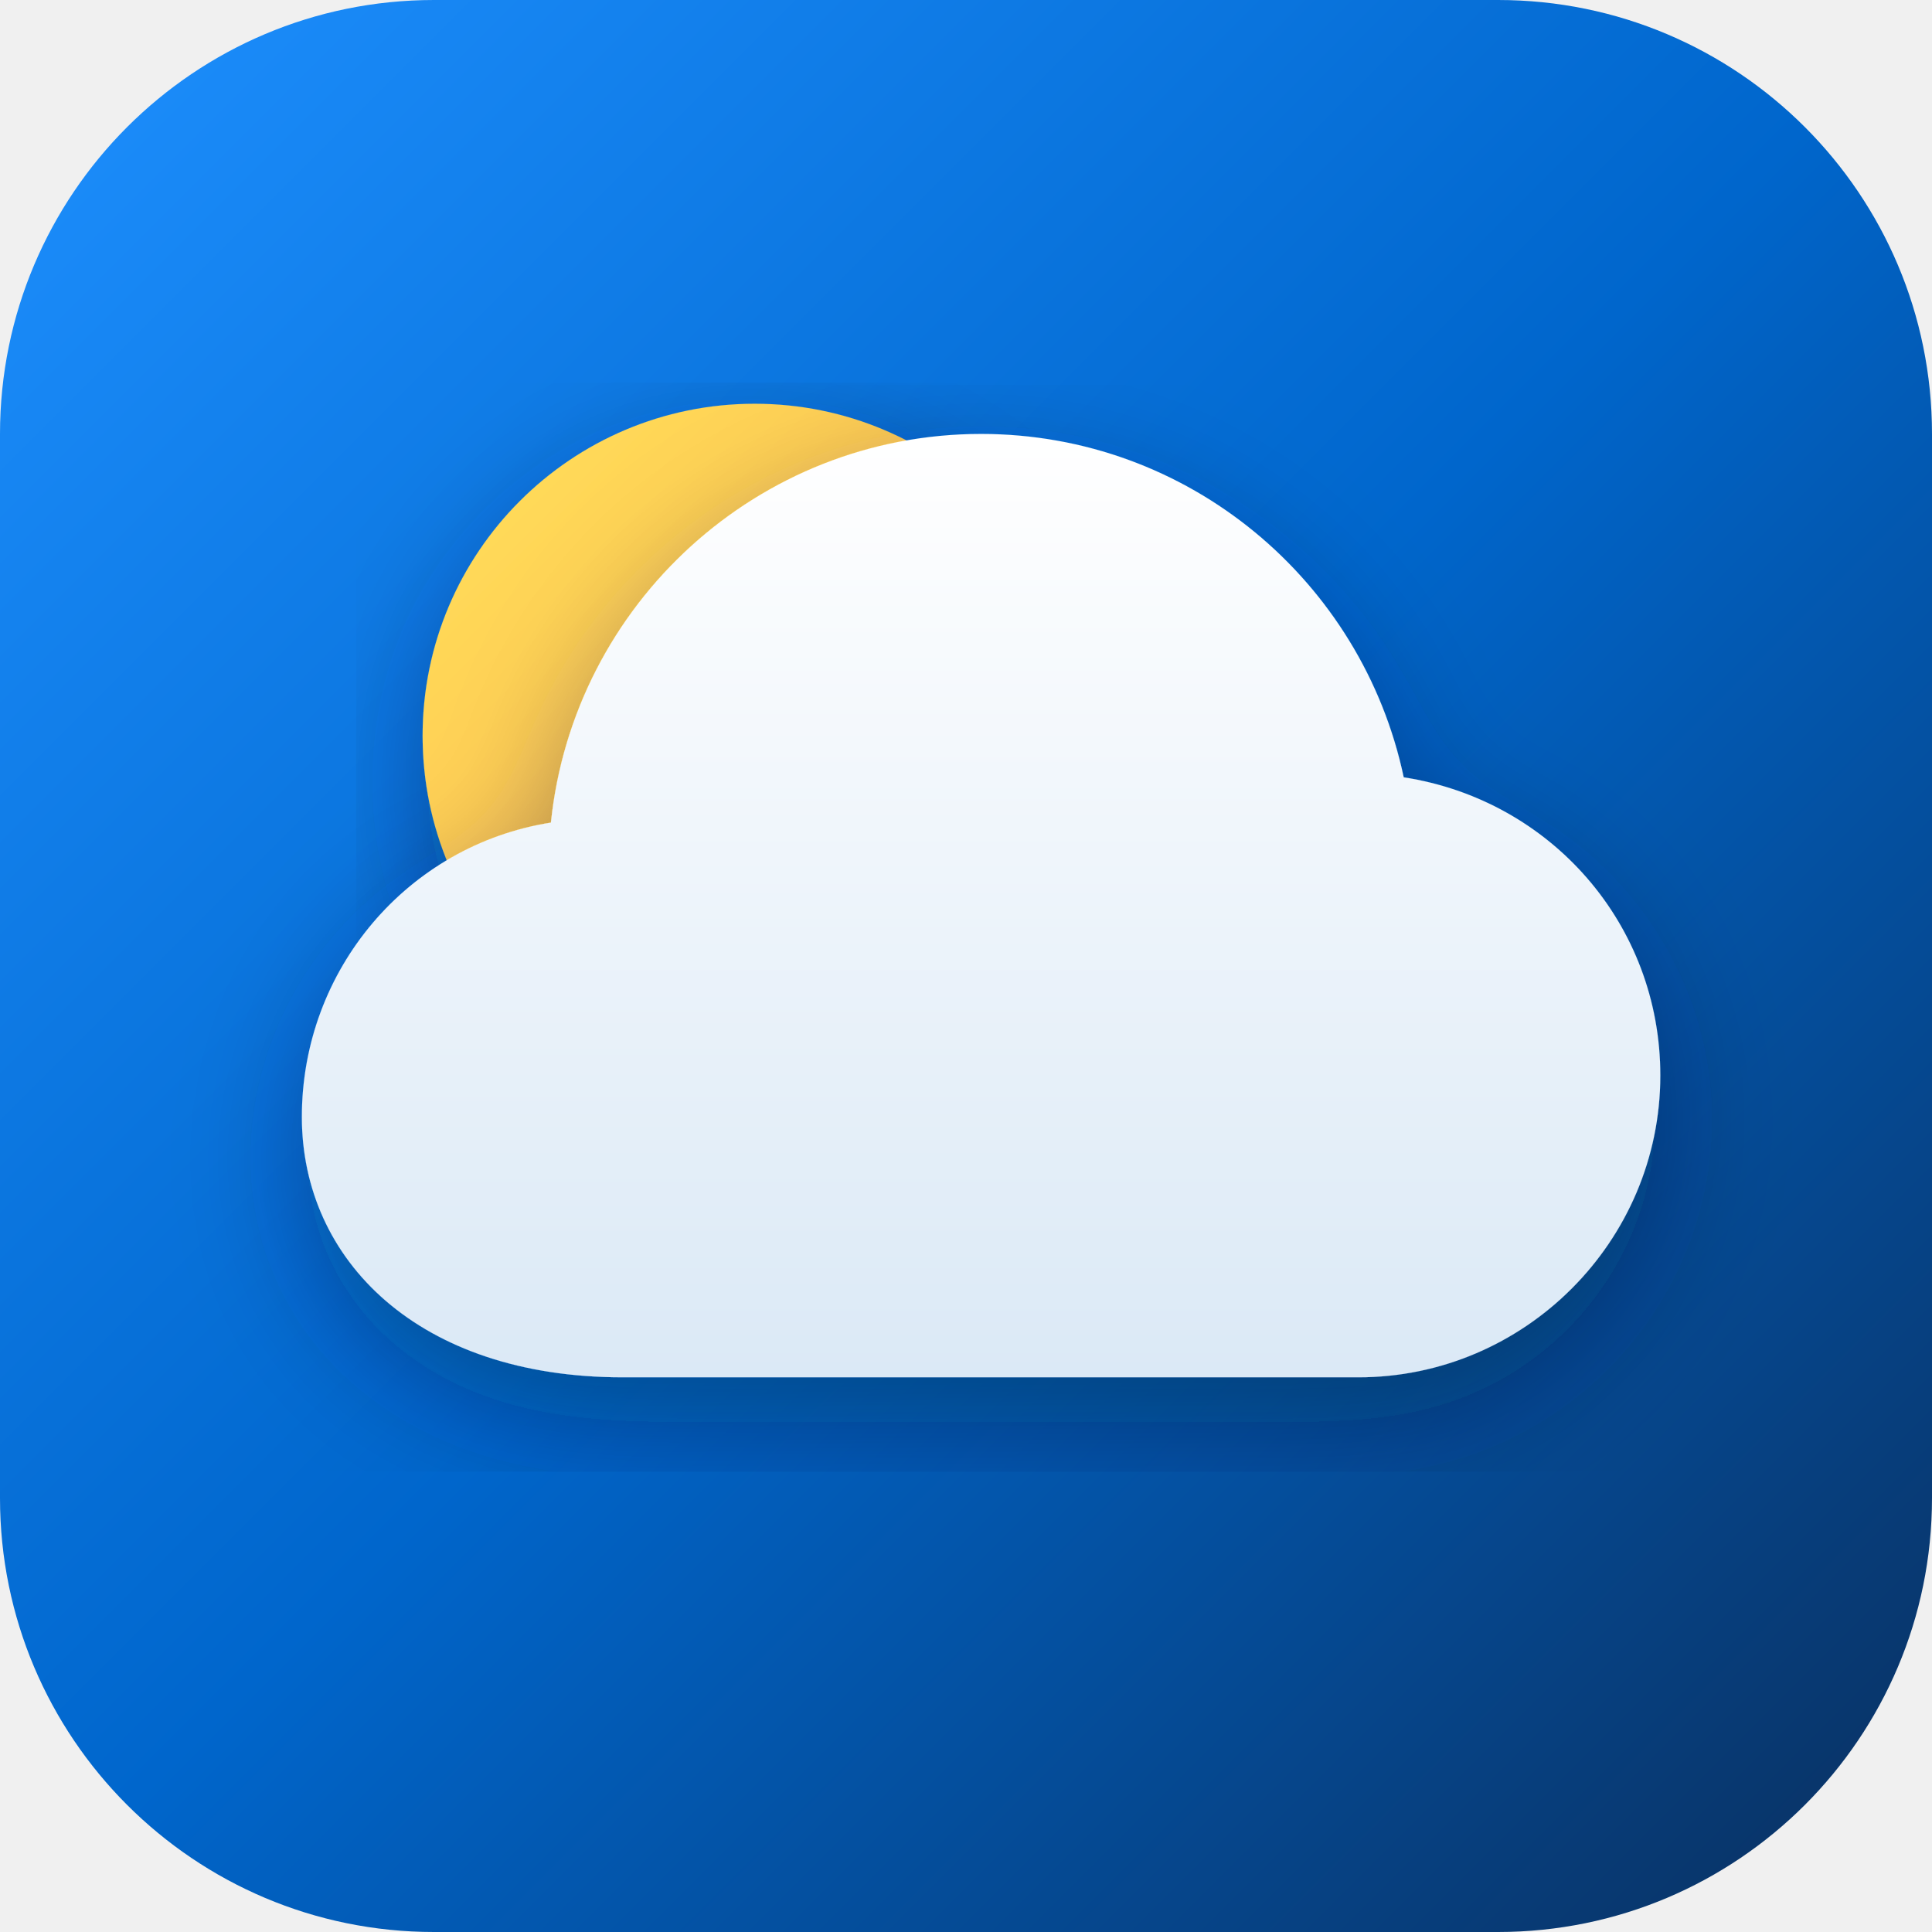
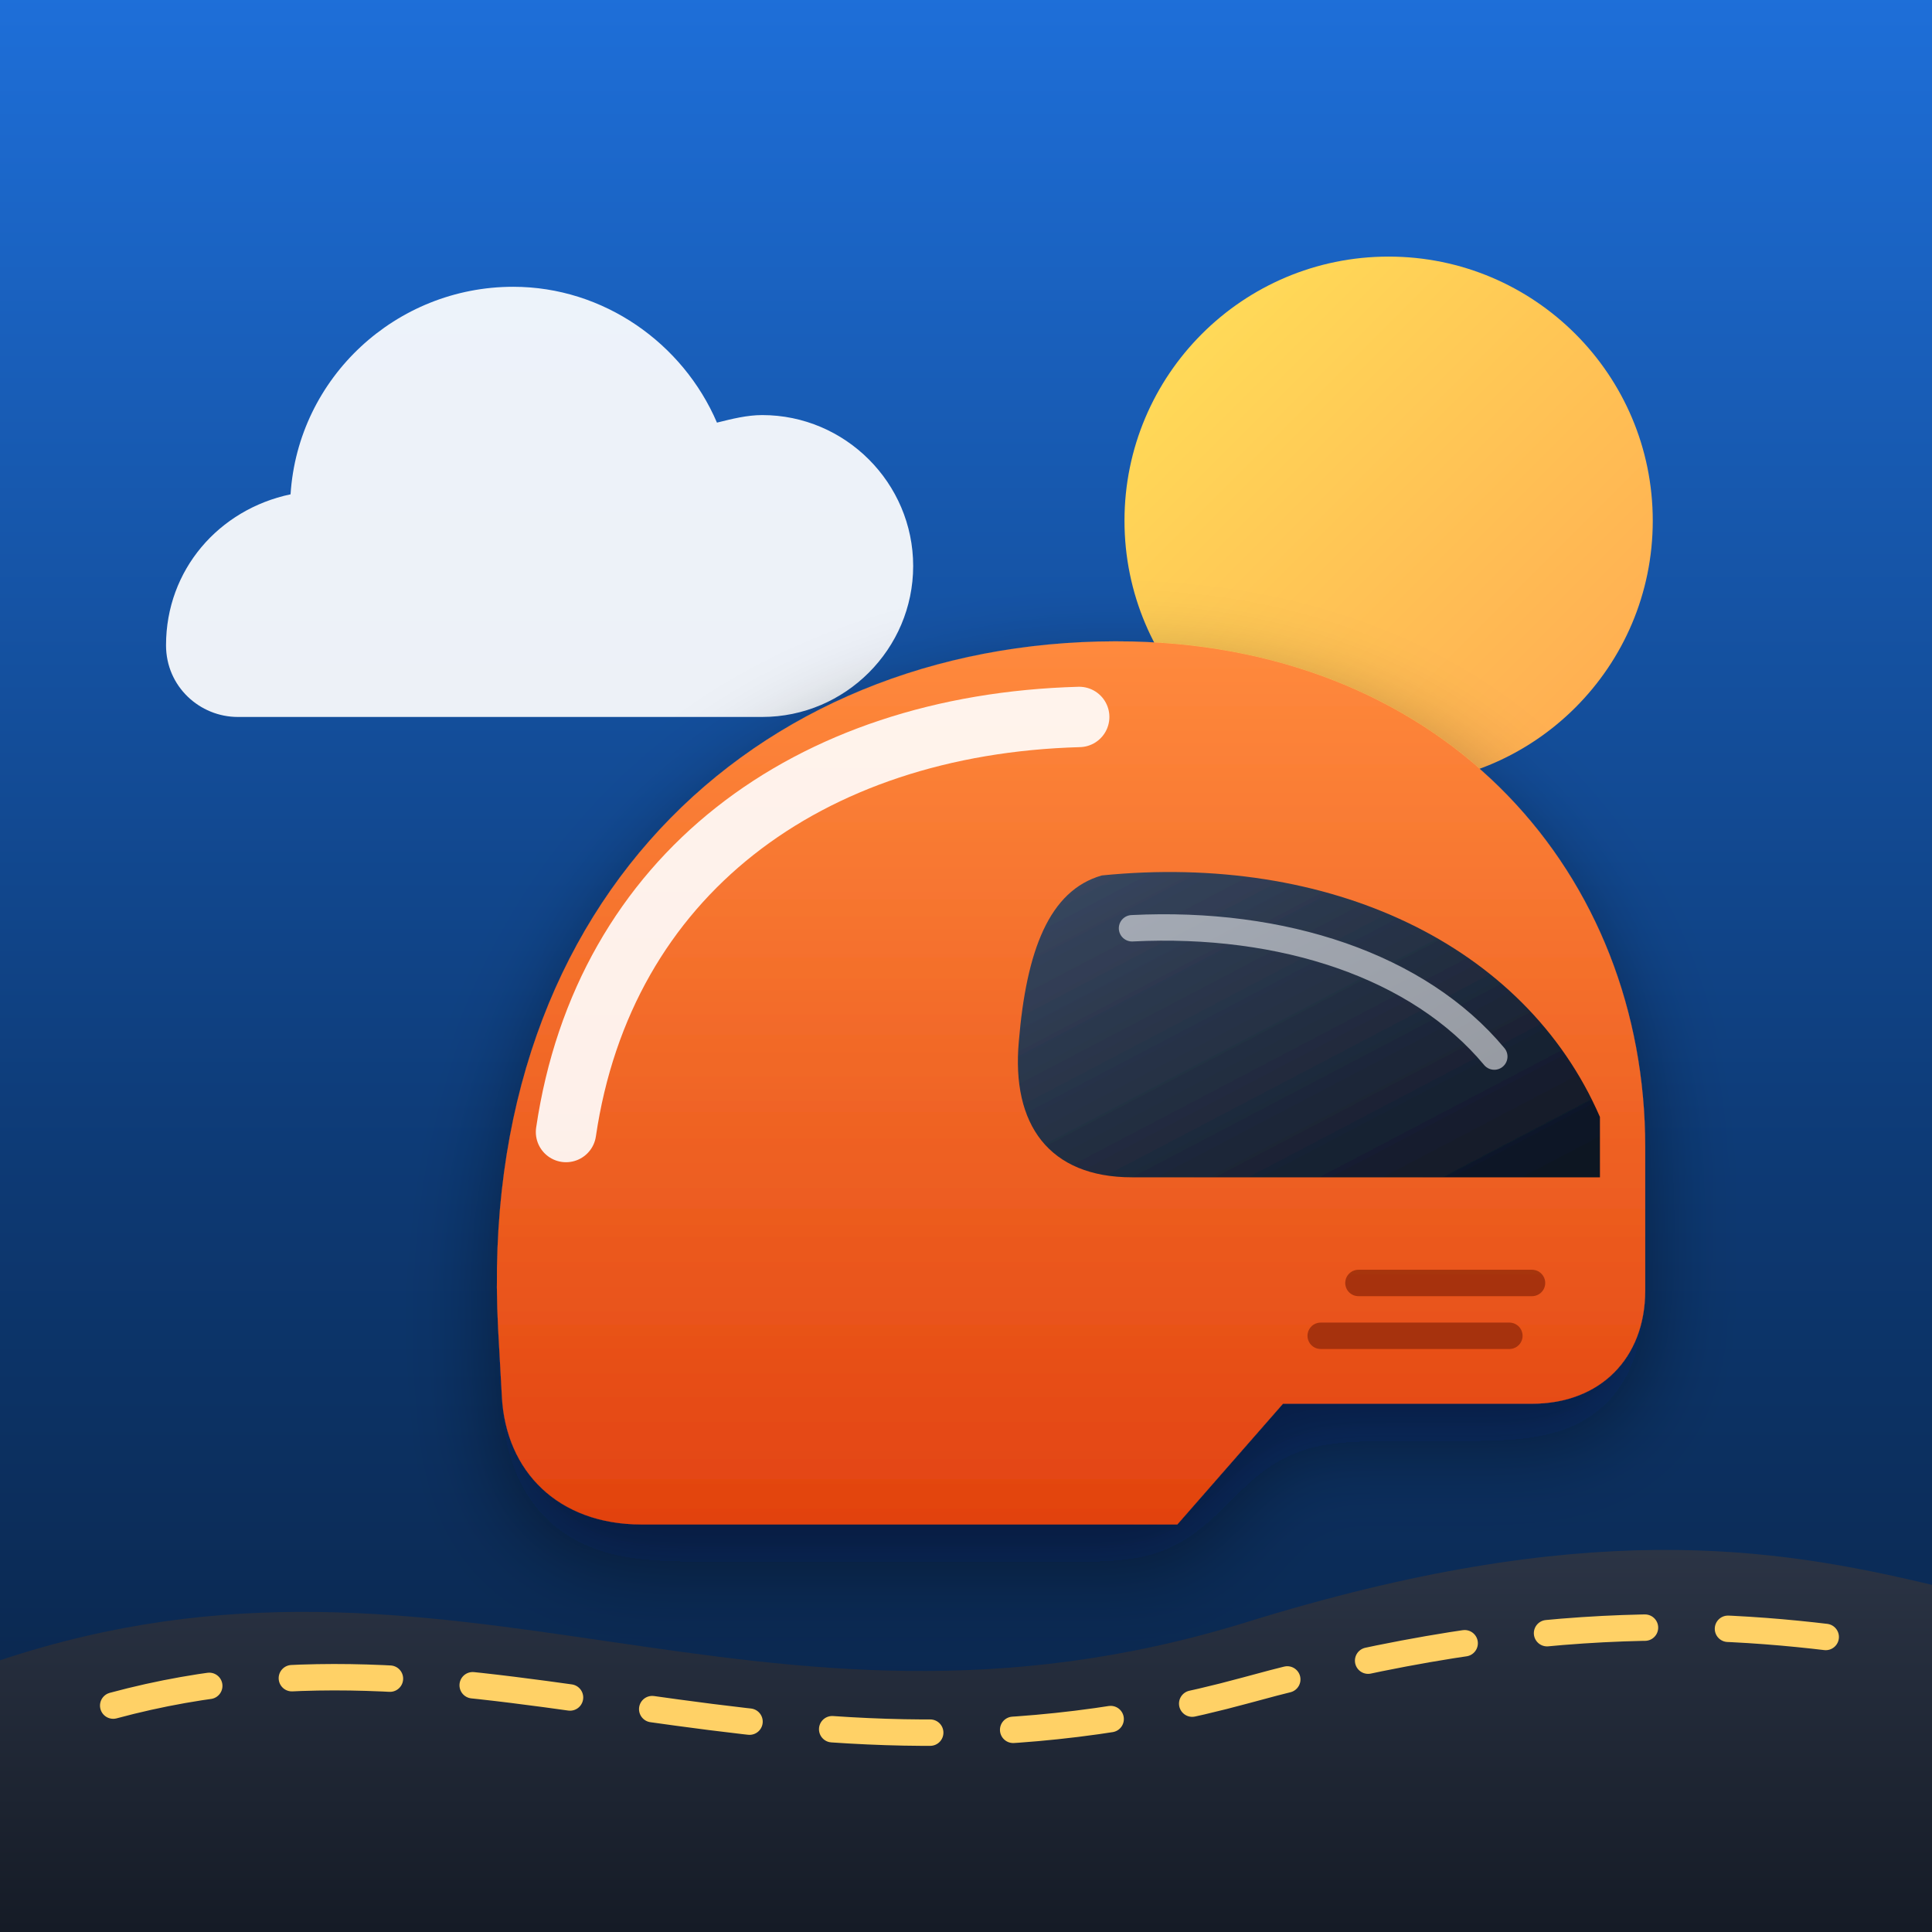
<svg xmlns="http://www.w3.org/2000/svg" viewBox="0 0 512 512" width="512" height="512">
  <defs>
-     <linearGradient id="bg" x1="0%" y1="0%" x2="100%" y2="100%">
-       <stop offset="0%" stop-color="#1e90ff" />
-       <stop offset="50%" stop-color="#0066cc" />
-       <stop offset="100%" stop-color="#0a2e5c" />
+     <linearGradient id="sky" x1="0%" y1="0%" x2="0%" y2="100%">
+       <stop offset="0%" stop-color="#1e6fd9" />
+       <stop offset="60%" stop-color="#0d3a75" />
+       <stop offset="100%" stop-color="#0a1f3d" />
    </linearGradient>
    <linearGradient id="sun" x1="0%" y1="0%" x2="100%" y2="100%">
      <stop offset="0%" stop-color="#ffe259" />
      <stop offset="100%" stop-color="#ffa751" />
    </linearGradient>
-     <linearGradient id="cloud" x1="0%" y1="0%" x2="0%" y2="100%">
-       <stop offset="0%" stop-color="#ffffff" />
-       <stop offset="100%" stop-color="#dbe9f6" />
+     <linearGradient id="shell" x1="0%" y1="0%" x2="0%" y2="100%">
+       <stop offset="0%" stop-color="#ff8a3d" />
+       <stop offset="100%" stop-color="#e2420f" />
    </linearGradient>
-     <filter id="shadow" x="-10%" y="-10%" width="120%" height="120%">
-       <feDropShadow dx="0" dy="12" stdDeviation="16" flood-color="#001a38" flood-opacity="0.35" />
+     <linearGradient id="visor" x1="0%" y1="0%" x2="100%" y2="100%">
+       <stop offset="0%" stop-color="#3b4a63" />
+       <stop offset="100%" stop-color="#0b1220" />
+     </linearGradient>
+     <linearGradient id="road" x1="0%" y1="0%" x2="0%" y2="100%">
+       <stop offset="0%" stop-color="#2b3445" />
+       <stop offset="100%" stop-color="#151b26" />
+     </linearGradient>
+     <filter id="shadow" x="-15%" y="-15%" width="130%" height="130%">
+       <feDropShadow dx="0" dy="10" stdDeviation="12" flood-color="#000814" flood-opacity="0.45" />
    </filter>
  </defs>
-   <rect width="512" height="512" rx="115" fill="url(#bg)" />
-   <circle cx="200" cy="195" r="88" fill="url(#sun)" filter="url(#shadow)" />
-   <path d="M165 365h195c44 0 80-36 80-80 0-40-29-73-68-79-11-52-57-91-112-91-59 0-108 45-114 103-38 6-66 39-66 78 0 38 31 69 85 69z" fill="url(#cloud)" filter="url(#shadow)" />
+   <rect width="512" height="512" fill="url(#sky)" />
+   <circle cx="368" cy="138" r="70" fill="url(#sun)" />
+   <path d="M92 190h110c22 0 40-18 40-40s-18-40-40-40c-4 0-8 1-12 2-9-21-30-36-54-36-31 0-57 24-59 55-19 4-33 20-33 40 0 11 9 19 19 19z" fill="#ffffff" opacity="0.92" />
+   <path d="M0 440 C120 400 200 470 330 430 C420 402 470 410 512 420 L512 512 L0 512 Z" fill="url(#road)" />
+   <path d="M30 452 C130 425 205 482 330 448 C410 426 460 430 500 436" fill="none" stroke="#ffd166" stroke-width="7" stroke-linecap="round" stroke-dasharray="26 22" />
+   <g filter="url(#shadow)">
+     <path d="M132 352 C126 236 204 168 300 170 C384 172 436 232 436 304 L436 342 C436 360 424 372 406 372 L340 372 L312 404 L170 404 C148 404 134 390 133 370 Z" fill="url(#shell)" />
+     <path d="M292 232 C352 226 404 250 424 296 L424 312 L300 312 C278 312 268 298 270 276 C272 252 278 236 292 232 Z" fill="url(#visor)" />
+     <path d="M300 246 C340 244 376 256 396 280" fill="none" stroke="#ffffff" stroke-width="7" stroke-linecap="round" opacity="0.55" />
+     <path d="M150 300 C160 232 214 192 286 190" fill="none" stroke="#ffffff" stroke-width="16" stroke-linecap="round" opacity="0.9" />
+     <path d="M360 340 h46 M350 354 h50" stroke="#7a1d05" stroke-width="7" stroke-linecap="round" opacity="0.6" />
+   </g>
</svg>
